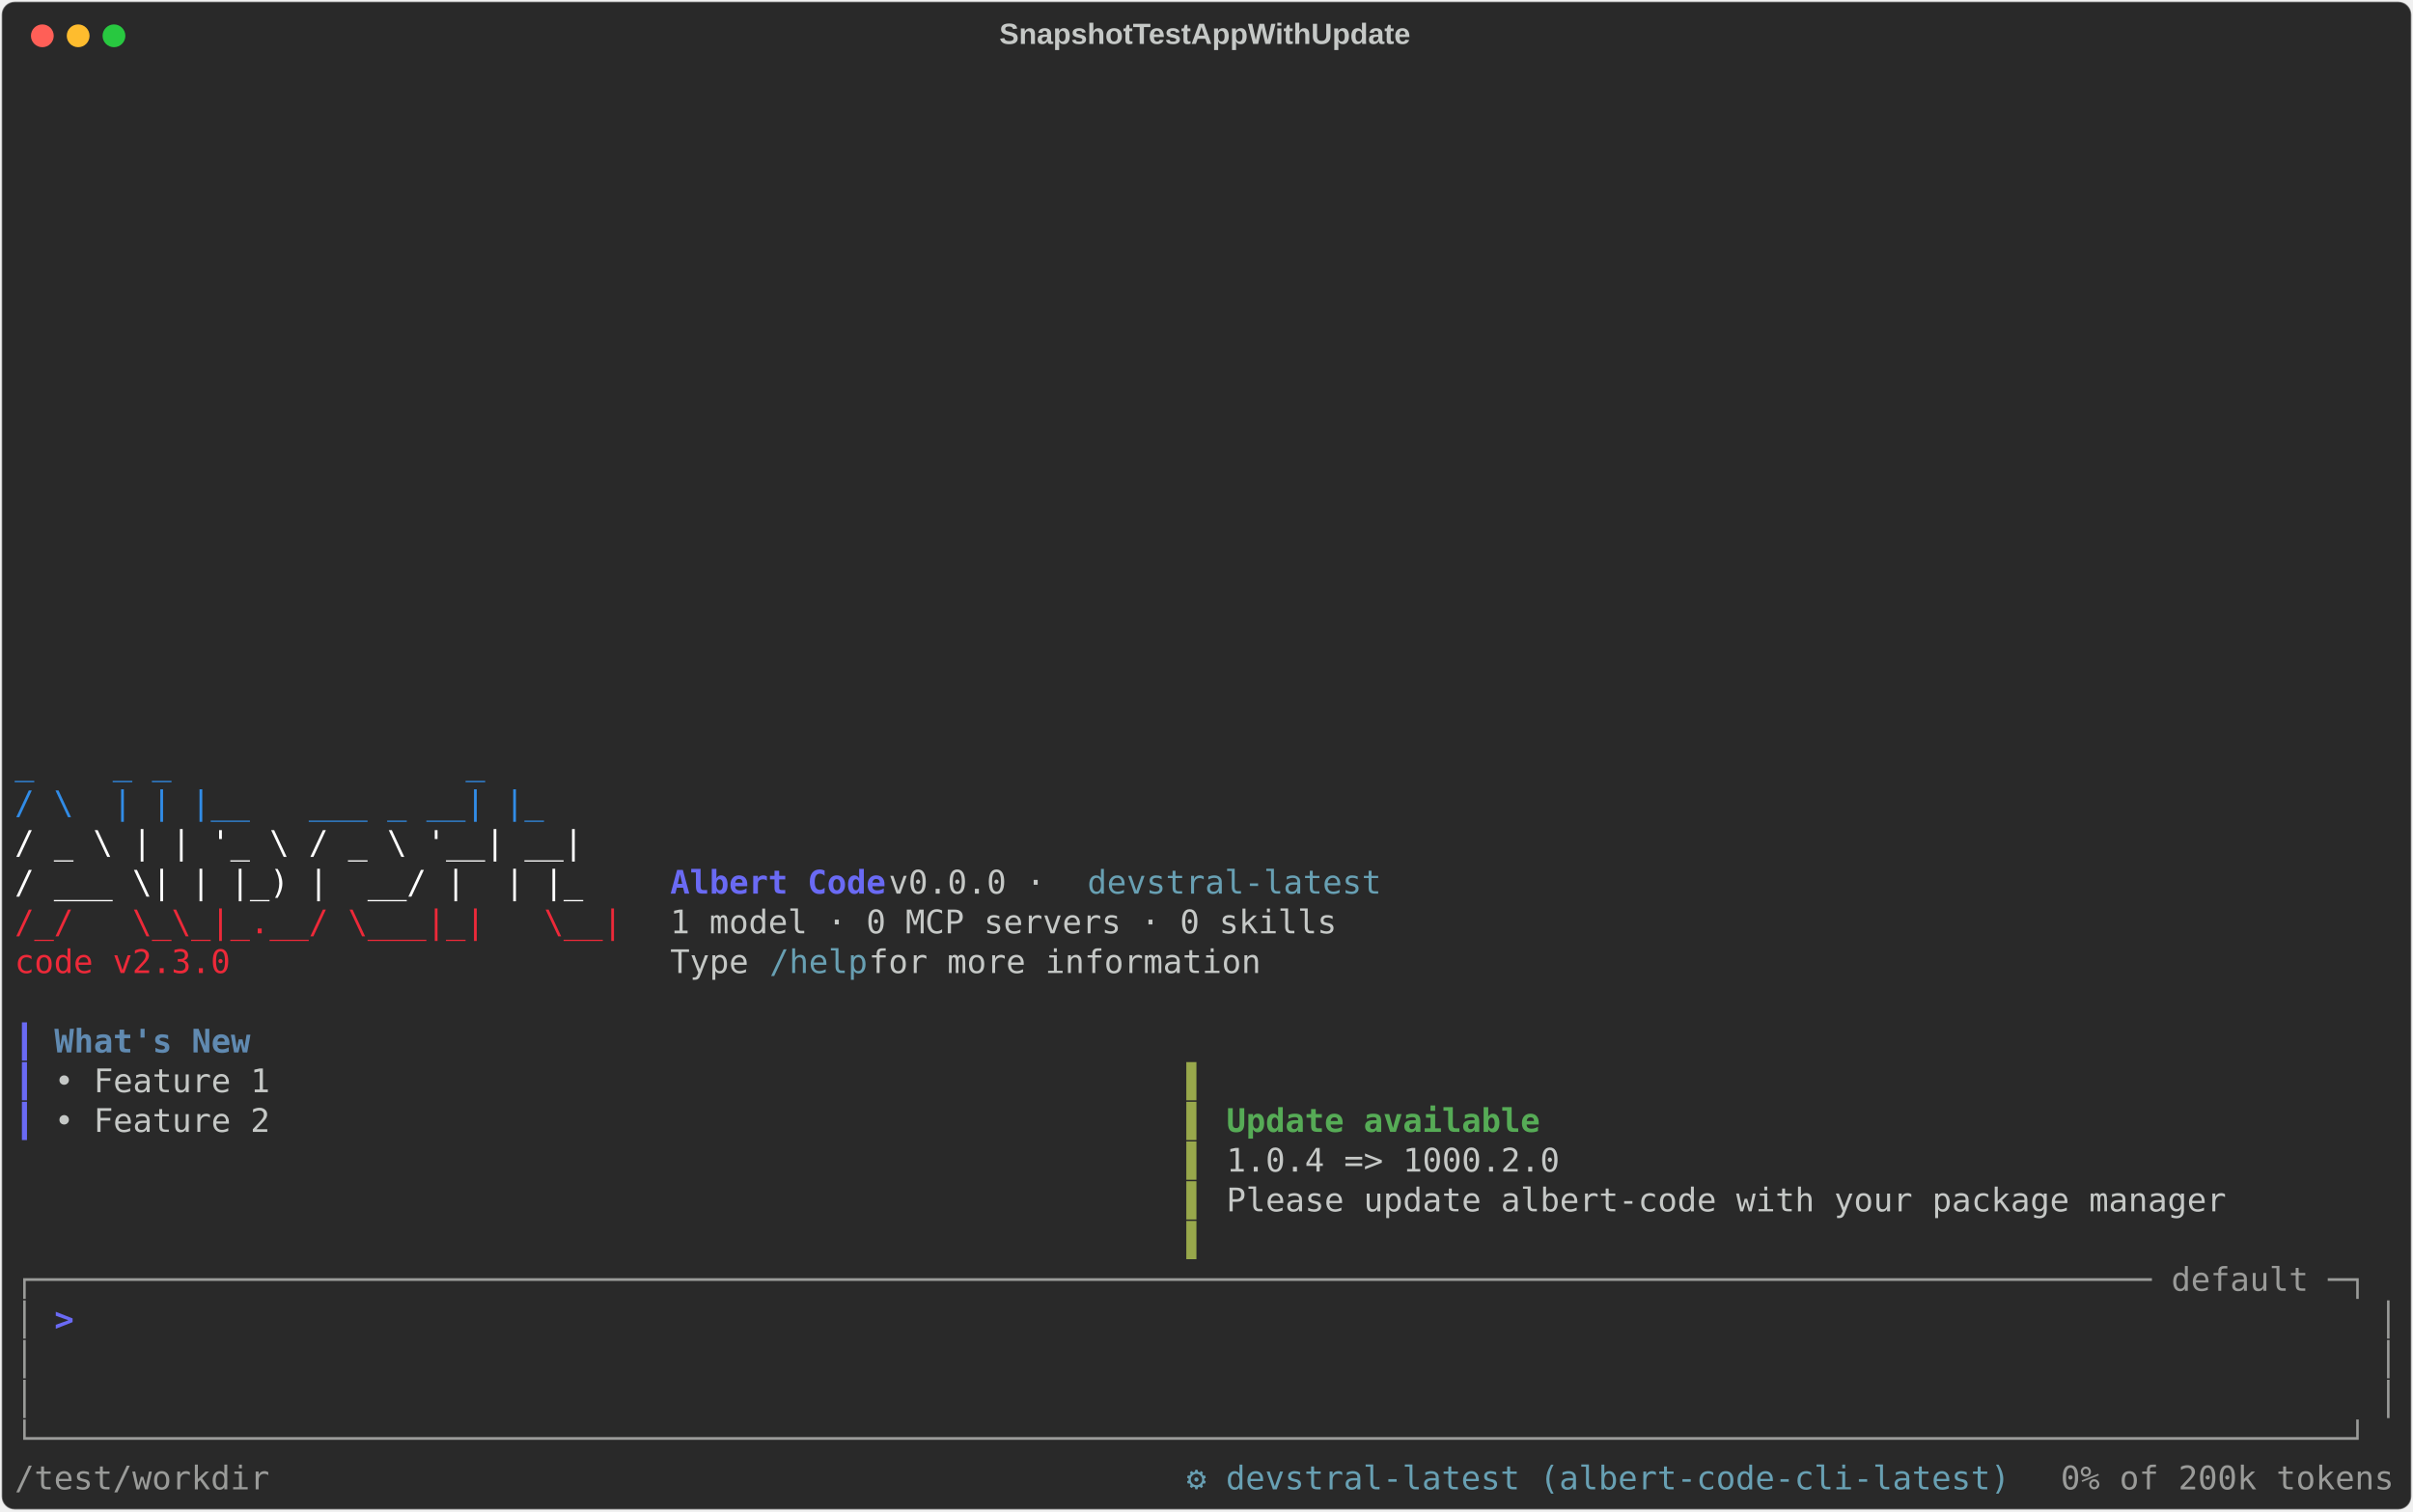
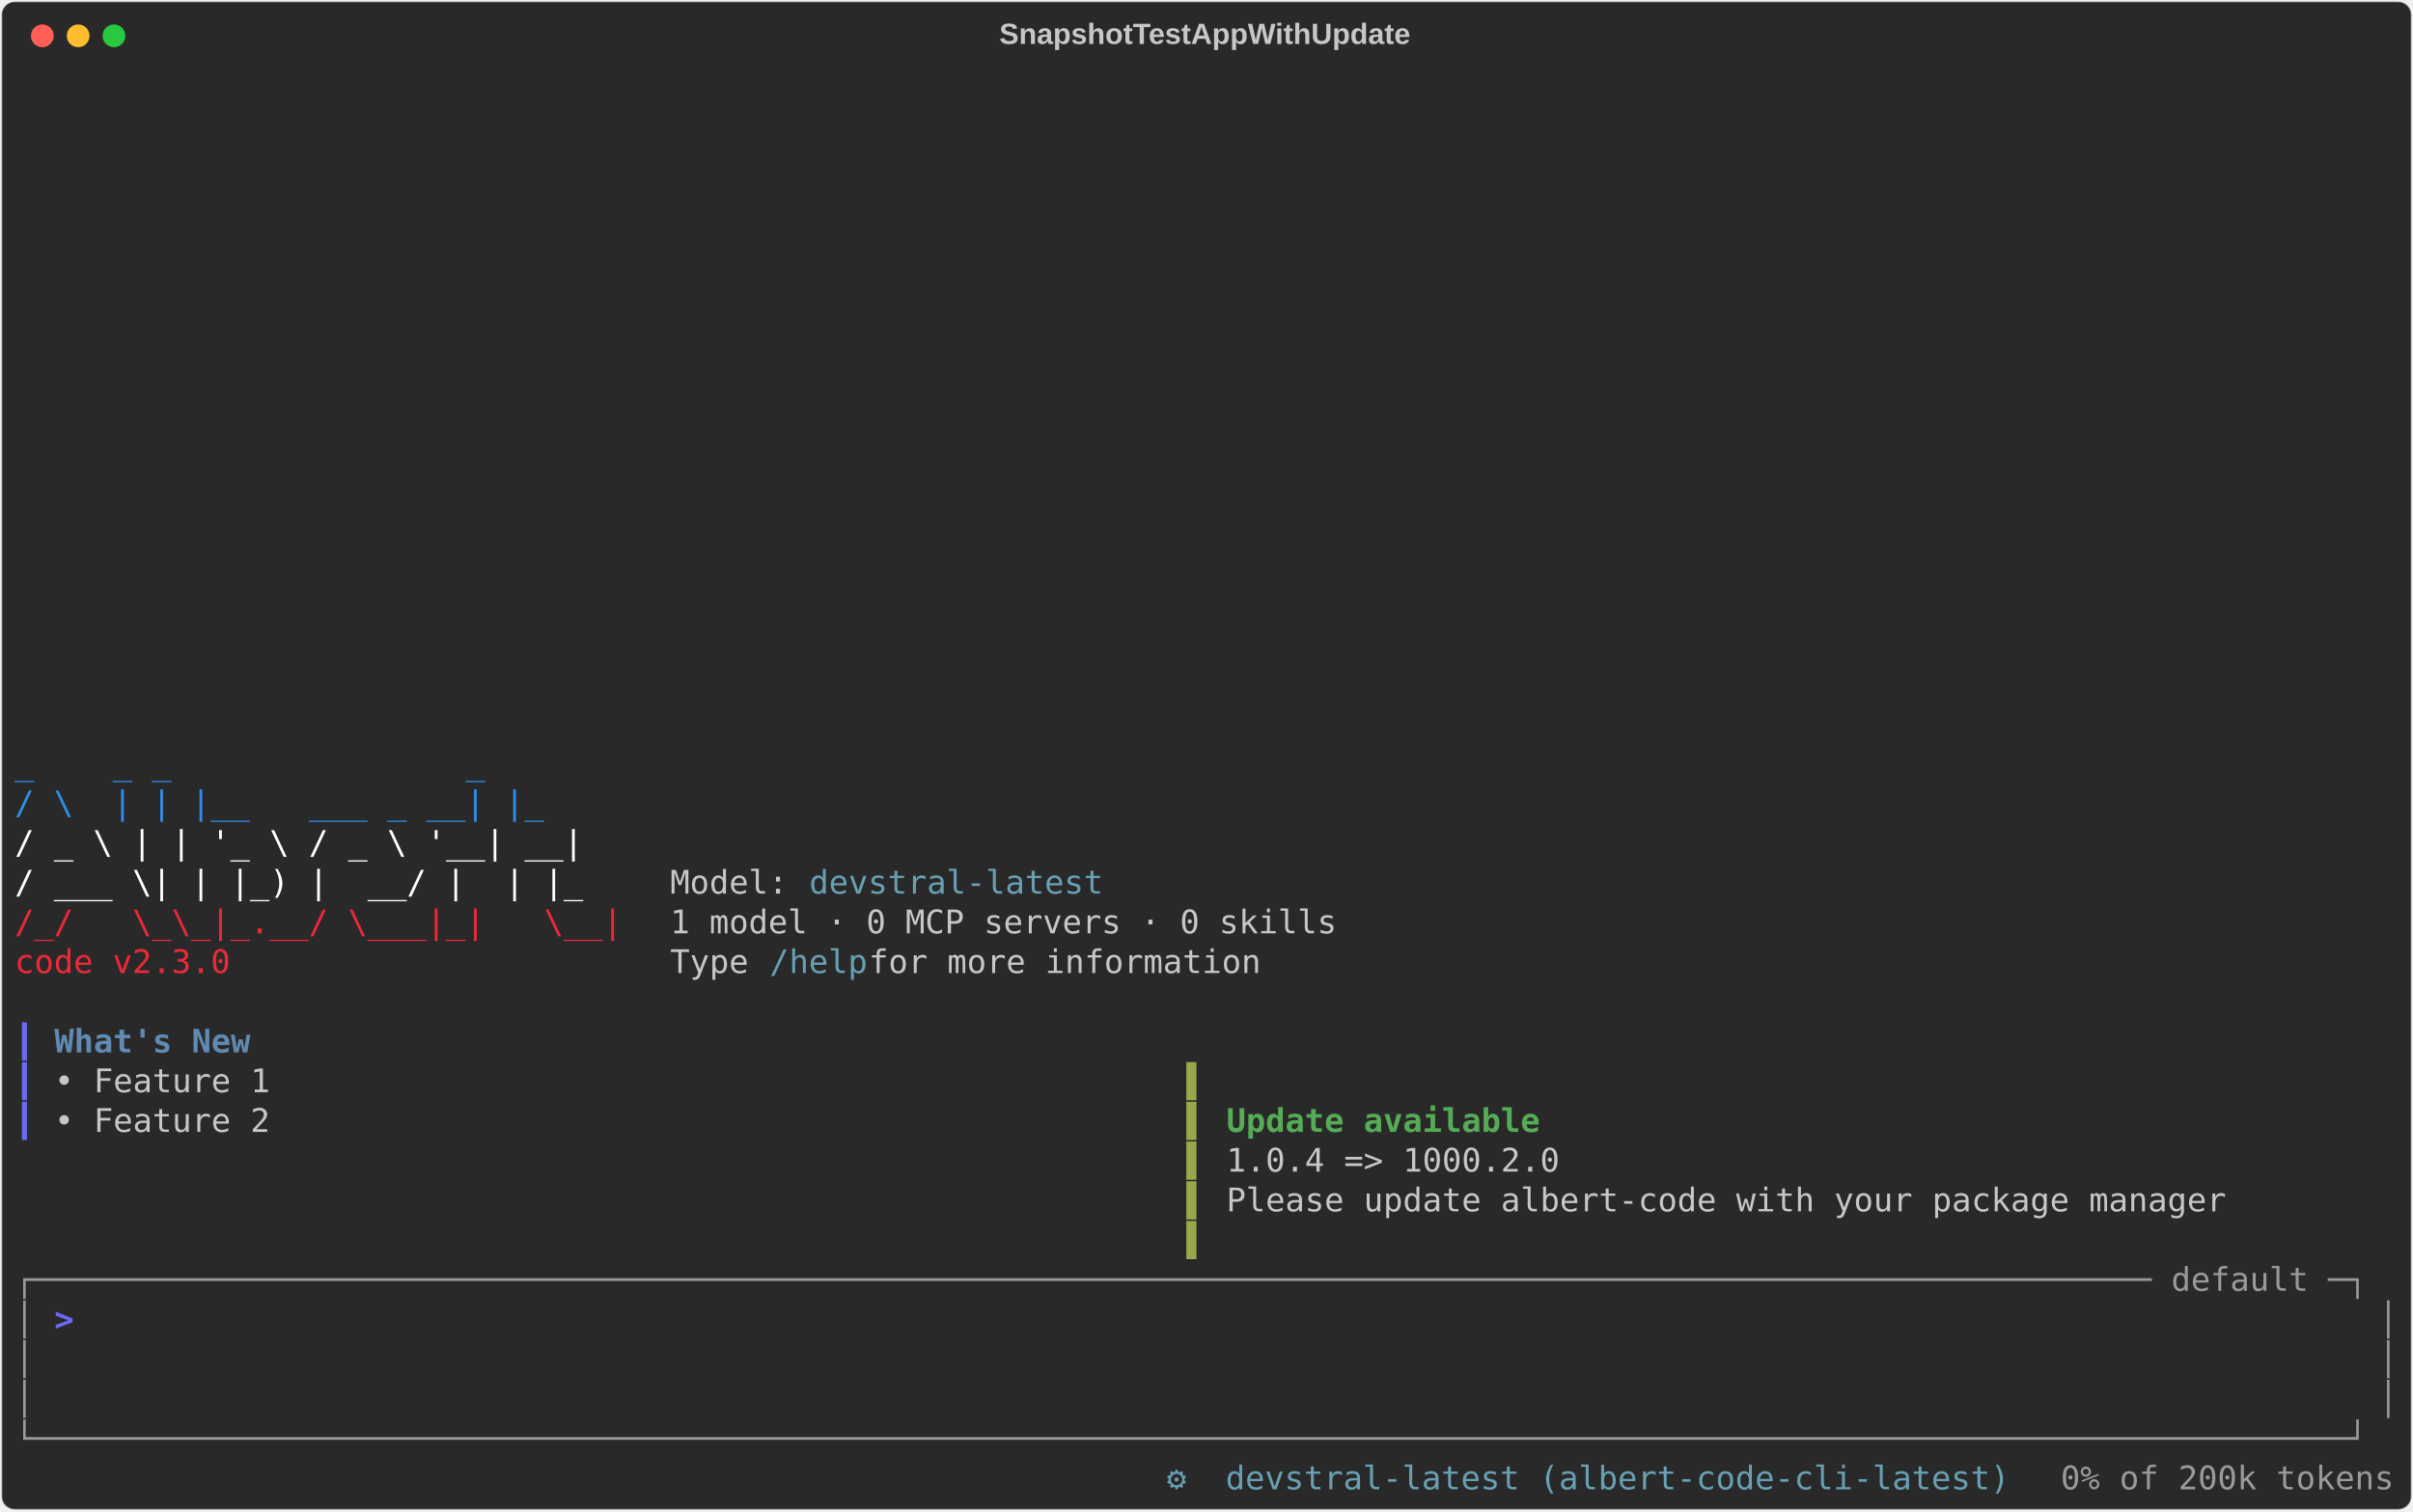
<svg xmlns="http://www.w3.org/2000/svg" class="rich-terminal" viewBox="0 0 1482 928.4">
  <style>

    @font-face {
        font-family: "Fira Code";
        src: local("FiraCode-Regular"),
                url("https://cdnjs.cloudflare.com/ajax/libs/firacode/6.2.0/woff2/FiraCode-Regular.woff2") format("woff2"),
                url("https://cdnjs.cloudflare.com/ajax/libs/firacode/6.2.0/woff/FiraCode-Regular.woff") format("woff");
        font-style: normal;
        font-weight: 400;
    }
    @font-face {
        font-family: "Fira Code";
        src: local("FiraCode-Bold"),
                url("https://cdnjs.cloudflare.com/ajax/libs/firacode/6.2.0/woff2/FiraCode-Bold.woff2") format("woff2"),
                url("https://cdnjs.cloudflare.com/ajax/libs/firacode/6.2.0/woff/FiraCode-Bold.woff") format("woff");
        font-style: bold;
        font-weight: 700;
    }

    .terminal-matrix {
        font-family: Fira Code, monospace;
        font-size: 20px;
        line-height: 24.4px;
        font-variant-east-asian: full-width;
    }

    .terminal-title {
        font-size: 18px;
        font-weight: bold;
        font-family: arial;
    }

    .terminal-r1 { fill: #c5c8c6 }
.terminal-r2 { fill: #318ce7 }
.terminal-r3 { fill: #ffffff }
- .terminal-r4 { fill: #6a6af4;font-weight: bold }
- .terminal-r5 { fill: #68a0b3 }
- .terminal-r6 { fill: #ed2939 }
- .terminal-r7 { fill: #6a6af4 }
- .terminal-r8 { fill: #608ab1;font-weight: bold }
- .terminal-r9 { fill: #98a84b }
- .terminal-r10 { fill: #56ab56;font-weight: bold }
- .terminal-r11 { fill: #9a9b99 }
+ .terminal-r4 { fill: #68a0b3 }
+ .terminal-r5 { fill: #ed2939 }
+ .terminal-r6 { fill: #6a6af4 }
+ .terminal-r7 { fill: #608ab1;font-weight: bold }
+ .terminal-r8 { fill: #98a84b }
+ .terminal-r9 { fill: #56ab56;font-weight: bold }
+ .terminal-r10 { fill: #9a9b99 }
+ .terminal-r11 { fill: #6a6af4;font-weight: bold }
    </style>
  <defs>
    <clipPath id="terminal-clip-terminal">
      <rect x="0" y="0" width="1463.0" height="877.4" />
    </clipPath>
    <clipPath id="terminal-line-0">
      <rect x="0" y="1.5" width="1464" height="24.65" />
    </clipPath>
    <clipPath id="terminal-line-1">
      <rect x="0" y="25.9" width="1464" height="24.65" />
    </clipPath>
    <clipPath id="terminal-line-2">
      <rect x="0" y="50.3" width="1464" height="24.65" />
    </clipPath>
    <clipPath id="terminal-line-3">
      <rect x="0" y="74.7" width="1464" height="24.65" />
    </clipPath>
    <clipPath id="terminal-line-4">
      <rect x="0" y="99.1" width="1464" height="24.65" />
    </clipPath>
    <clipPath id="terminal-line-5">
      <rect x="0" y="123.5" width="1464" height="24.65" />
    </clipPath>
    <clipPath id="terminal-line-6">
      <rect x="0" y="147.9" width="1464" height="24.65" />
    </clipPath>
    <clipPath id="terminal-line-7">
      <rect x="0" y="172.3" width="1464" height="24.65" />
    </clipPath>
    <clipPath id="terminal-line-8">
      <rect x="0" y="196.7" width="1464" height="24.65" />
    </clipPath>
    <clipPath id="terminal-line-9">
      <rect x="0" y="221.1" width="1464" height="24.65" />
    </clipPath>
    <clipPath id="terminal-line-10">
      <rect x="0" y="245.5" width="1464" height="24.65" />
    </clipPath>
    <clipPath id="terminal-line-11">
      <rect x="0" y="269.9" width="1464" height="24.65" />
    </clipPath>
    <clipPath id="terminal-line-12">
      <rect x="0" y="294.3" width="1464" height="24.65" />
    </clipPath>
    <clipPath id="terminal-line-13">
      <rect x="0" y="318.7" width="1464" height="24.65" />
    </clipPath>
    <clipPath id="terminal-line-14">
      <rect x="0" y="343.1" width="1464" height="24.65" />
    </clipPath>
    <clipPath id="terminal-line-15">
      <rect x="0" y="367.5" width="1464" height="24.65" />
    </clipPath>
    <clipPath id="terminal-line-16">
      <rect x="0" y="391.9" width="1464" height="24.65" />
    </clipPath>
    <clipPath id="terminal-line-17">
      <rect x="0" y="416.3" width="1464" height="24.65" />
    </clipPath>
    <clipPath id="terminal-line-18">
      <rect x="0" y="440.7" width="1464" height="24.65" />
    </clipPath>
    <clipPath id="terminal-line-19">
      <rect x="0" y="465.1" width="1464" height="24.65" />
    </clipPath>
    <clipPath id="terminal-line-20">
      <rect x="0" y="489.5" width="1464" height="24.65" />
    </clipPath>
    <clipPath id="terminal-line-21">
      <rect x="0" y="513.9" width="1464" height="24.65" />
    </clipPath>
    <clipPath id="terminal-line-22">
      <rect x="0" y="538.3" width="1464" height="24.65" />
    </clipPath>
    <clipPath id="terminal-line-23">
      <rect x="0" y="562.7" width="1464" height="24.65" />
    </clipPath>
    <clipPath id="terminal-line-24">
      <rect x="0" y="587.1" width="1464" height="24.65" />
    </clipPath>
    <clipPath id="terminal-line-25">
      <rect x="0" y="611.5" width="1464" height="24.65" />
    </clipPath>
    <clipPath id="terminal-line-26">
      <rect x="0" y="635.9" width="1464" height="24.65" />
    </clipPath>
    <clipPath id="terminal-line-27">
      <rect x="0" y="660.3" width="1464" height="24.65" />
    </clipPath>
    <clipPath id="terminal-line-28">
      <rect x="0" y="684.7" width="1464" height="24.65" />
    </clipPath>
    <clipPath id="terminal-line-29">
      <rect x="0" y="709.1" width="1464" height="24.65" />
    </clipPath>
    <clipPath id="terminal-line-30">
      <rect x="0" y="733.5" width="1464" height="24.65" />
    </clipPath>
    <clipPath id="terminal-line-31">
      <rect x="0" y="757.9" width="1464" height="24.65" />
    </clipPath>
    <clipPath id="terminal-line-32">
      <rect x="0" y="782.3" width="1464" height="24.65" />
    </clipPath>
    <clipPath id="terminal-line-33">
      <rect x="0" y="806.7" width="1464" height="24.65" />
    </clipPath>
    <clipPath id="terminal-line-34">
      <rect x="0" y="831.1" width="1464" height="24.65" />
    </clipPath>
  </defs>
  <rect fill="#292929" stroke="rgba(255,255,255,0.35)" stroke-width="1" x="1" y="1" width="1480" height="926.4" rx="8" />
  <text class="terminal-title" fill="#c5c8c6" text-anchor="middle" x="740" y="27">SnapshotTestAppWithUpdate</text>
  <g transform="translate(26,22)">
    <circle cx="0" cy="0" r="7" fill="#ff5f57" />
    <circle cx="22" cy="0" r="7" fill="#febc2e" />
    <circle cx="44" cy="0" r="7" fill="#28c840" />
  </g>
  <g transform="translate(9, 41)" clip-path="url(#terminal-clip-terminal)">
    <g class="terminal-matrix">
      <text class="terminal-r1" x="1464" y="20" textLength="12.2" clip-path="url(#terminal-line-0)">
</text>
      <text class="terminal-r1" x="1464" y="44.4" textLength="12.2" clip-path="url(#terminal-line-1)">
</text>
      <text class="terminal-r1" x="1464" y="68.8" textLength="12.2" clip-path="url(#terminal-line-2)">
</text>
      <text class="terminal-r1" x="1464" y="93.2" textLength="12.2" clip-path="url(#terminal-line-3)">
</text>
      <text class="terminal-r1" x="1464" y="117.6" textLength="12.2" clip-path="url(#terminal-line-4)">
</text>
      <text class="terminal-r1" x="1464" y="142" textLength="12.2" clip-path="url(#terminal-line-5)">
</text>
      <text class="terminal-r1" x="1464" y="166.4" textLength="12.2" clip-path="url(#terminal-line-6)">
</text>
      <text class="terminal-r1" x="1464" y="190.8" textLength="12.2" clip-path="url(#terminal-line-7)">
</text>
      <text class="terminal-r1" x="1464" y="215.2" textLength="12.2" clip-path="url(#terminal-line-8)">
</text>
      <text class="terminal-r1" x="1464" y="239.6" textLength="12.2" clip-path="url(#terminal-line-9)">
</text>
      <text class="terminal-r1" x="1464" y="264" textLength="12.2" clip-path="url(#terminal-line-10)">
</text>
      <text class="terminal-r1" x="1464" y="288.4" textLength="12.2" clip-path="url(#terminal-line-11)">
</text>
      <text class="terminal-r1" x="1464" y="312.8" textLength="12.2" clip-path="url(#terminal-line-12)">
</text>
      <text class="terminal-r1" x="1464" y="337.2" textLength="12.2" clip-path="url(#terminal-line-13)">
</text>
      <text class="terminal-r1" x="1464" y="361.6" textLength="12.2" clip-path="url(#terminal-line-14)">
</text>
      <text class="terminal-r1" x="1464" y="386" textLength="12.2" clip-path="url(#terminal-line-15)">
</text>
      <text class="terminal-r1" x="1464" y="410.4" textLength="12.2" clip-path="url(#terminal-line-16)">
</text>
      <text class="terminal-r2" x="0" y="434.8" textLength="378.2" clip-path="url(#terminal-line-17)">    _    _ _               _   </text>
      <text class="terminal-r1" x="1464" y="434.8" textLength="12.2" clip-path="url(#terminal-line-17)">
</text>
      <text class="terminal-r2" x="0" y="459.2" textLength="378.2" clip-path="url(#terminal-line-18)">   / \  | | |__   ___ _ __| |_ </text>
      <text class="terminal-r1" x="1464" y="459.2" textLength="12.2" clip-path="url(#terminal-line-18)">
</text>
      <text class="terminal-r3" x="0" y="483.6" textLength="378.2" clip-path="url(#terminal-line-19)">  / _ \ | | '_ \ / _ \ '__| __|</text>
      <text class="terminal-r1" x="1464" y="483.6" textLength="12.2" clip-path="url(#terminal-line-19)">
</text>
      <text class="terminal-r3" x="0" y="508" textLength="378.2" clip-path="url(#terminal-line-20)"> / ___ \| | |_) |  __/ |  | |_ </text>
-       <text class="terminal-r4" x="402.6" y="508" textLength="134.2" clip-path="url(#terminal-line-20)">Albert Code</text>
-       <text class="terminal-r1" x="536.8" y="508" textLength="122" clip-path="url(#terminal-line-20)"> v0.0.0 · </text>
-       <text class="terminal-r5" x="658.8" y="508" textLength="183" clip-path="url(#terminal-line-20)">devstral-latest</text>
+       <text class="terminal-r1" x="402.6" y="508" textLength="85.4" clip-path="url(#terminal-line-20)">Model: </text>
+       <text class="terminal-r4" x="488" y="508" textLength="183" clip-path="url(#terminal-line-20)">devstral-latest</text>
      <text class="terminal-r1" x="1464" y="508" textLength="12.2" clip-path="url(#terminal-line-20)">
</text>
-       <text class="terminal-r6" x="0" y="532.4" textLength="378.2" clip-path="url(#terminal-line-21)">/_/   \_\_|_.__/ \___|_|   \__|</text>
+       <text class="terminal-r5" x="0" y="532.4" textLength="378.2" clip-path="url(#terminal-line-21)">/_/   \_\_|_.__/ \___|_|   \__|</text>
      <text class="terminal-r1" x="402.6" y="532.4" textLength="414.8" clip-path="url(#terminal-line-21)">1 model · 0 MCP servers · 0 skills</text>
      <text class="terminal-r1" x="1464" y="532.4" textLength="12.2" clip-path="url(#terminal-line-21)">
</text>
-       <text class="terminal-r6" x="0" y="556.8" textLength="353.8" clip-path="url(#terminal-line-22)">                  code v2.3.0</text>
+       <text class="terminal-r5" x="0" y="556.8" textLength="353.8" clip-path="url(#terminal-line-22)">                  code v2.3.0</text>
      <text class="terminal-r1" x="402.6" y="556.8" textLength="61" clip-path="url(#terminal-line-22)">Type </text>
-       <text class="terminal-r5" x="463.6" y="556.8" textLength="61" clip-path="url(#terminal-line-22)">/help</text>
+       <text class="terminal-r4" x="463.6" y="556.8" textLength="61" clip-path="url(#terminal-line-22)">/help</text>
      <text class="terminal-r1" x="524.6" y="556.8" textLength="256.2" clip-path="url(#terminal-line-22)"> for more information</text>
      <text class="terminal-r1" x="1464" y="556.8" textLength="12.2" clip-path="url(#terminal-line-22)">
</text>
      <text class="terminal-r1" x="1464" y="581.2" textLength="12.2" clip-path="url(#terminal-line-23)">
</text>
-       <text class="terminal-r7" x="0" y="605.6" textLength="12.2" clip-path="url(#terminal-line-24)">┃</text>
-       <text class="terminal-r8" x="24.4" y="605.6" textLength="122" clip-path="url(#terminal-line-24)">What's New</text>
+       <text class="terminal-r6" x="0" y="605.6" textLength="12.2" clip-path="url(#terminal-line-24)">┃</text>
+       <text class="terminal-r7" x="24.4" y="605.6" textLength="122" clip-path="url(#terminal-line-24)">What's New</text>
      <text class="terminal-r1" x="1464" y="605.6" textLength="12.2" clip-path="url(#terminal-line-24)">
</text>
-       <text class="terminal-r7" x="0" y="630" textLength="12.2" clip-path="url(#terminal-line-25)">┃</text>
+       <text class="terminal-r6" x="0" y="630" textLength="12.2" clip-path="url(#terminal-line-25)">┃</text>
      <text class="terminal-r1" x="24.4" y="630" textLength="134.2" clip-path="url(#terminal-line-25)">• Feature 1</text>
-       <text class="terminal-r9" x="719.8" y="630" textLength="12.2" clip-path="url(#terminal-line-25)">▌</text>
+       <text class="terminal-r8" x="719.8" y="630" textLength="12.2" clip-path="url(#terminal-line-25)">▌</text>
      <text class="terminal-r1" x="1464" y="630" textLength="12.2" clip-path="url(#terminal-line-25)">
</text>
-       <text class="terminal-r7" x="0" y="654.4" textLength="12.2" clip-path="url(#terminal-line-26)">┃</text>
+       <text class="terminal-r6" x="0" y="654.4" textLength="12.2" clip-path="url(#terminal-line-26)">┃</text>
      <text class="terminal-r1" x="24.4" y="654.4" textLength="134.2" clip-path="url(#terminal-line-26)">• Feature 2</text>
-       <text class="terminal-r9" x="719.8" y="654.4" textLength="12.2" clip-path="url(#terminal-line-26)">▌</text>
-       <text class="terminal-r10" x="744.2" y="654.4" textLength="195.2" clip-path="url(#terminal-line-26)">Update available</text>
+       <text class="terminal-r8" x="719.8" y="654.4" textLength="12.2" clip-path="url(#terminal-line-26)">▌</text>
+       <text class="terminal-r9" x="744.2" y="654.4" textLength="195.2" clip-path="url(#terminal-line-26)">Update available</text>
      <text class="terminal-r1" x="1464" y="654.4" textLength="12.2" clip-path="url(#terminal-line-26)">
</text>
-       <text class="terminal-r9" x="719.8" y="678.8" textLength="12.2" clip-path="url(#terminal-line-27)">▌</text>
+       <text class="terminal-r8" x="719.8" y="678.8" textLength="12.2" clip-path="url(#terminal-line-27)">▌</text>
      <text class="terminal-r1" x="744.2" y="678.8" textLength="207.4" clip-path="url(#terminal-line-27)">1.0.4 =&gt; 1000.2.0</text>
      <text class="terminal-r1" x="1464" y="678.8" textLength="12.2" clip-path="url(#terminal-line-27)">
</text>
-       <text class="terminal-r9" x="719.8" y="703.2" textLength="12.2" clip-path="url(#terminal-line-28)">▌</text>
+       <text class="terminal-r8" x="719.8" y="703.2" textLength="12.2" clip-path="url(#terminal-line-28)">▌</text>
      <text class="terminal-r1" x="744.2" y="703.2" textLength="622.2" clip-path="url(#terminal-line-28)">Please update albert-code with your package manager</text>
      <text class="terminal-r1" x="1464" y="703.2" textLength="12.2" clip-path="url(#terminal-line-28)">
</text>
-       <text class="terminal-r9" x="719.8" y="727.6" textLength="12.2" clip-path="url(#terminal-line-29)">▌</text>
+       <text class="terminal-r8" x="719.8" y="727.6" textLength="12.2" clip-path="url(#terminal-line-29)">▌</text>
      <text class="terminal-r1" x="1464" y="727.6" textLength="12.2" clip-path="url(#terminal-line-29)">
</text>
-       <text class="terminal-r11" x="0" y="752" textLength="1464" clip-path="url(#terminal-line-30)">┌──────────────────────────────────────────────────────────────────────────────────────────────────────────── default ─┐</text>
+       <text class="terminal-r10" x="0" y="752" textLength="1464" clip-path="url(#terminal-line-30)">┌──────────────────────────────────────────────────────────────────────────────────────────────────────────── default ─┐</text>
      <text class="terminal-r1" x="1464" y="752" textLength="12.2" clip-path="url(#terminal-line-30)">
</text>
-       <text class="terminal-r11" x="0" y="776.4" textLength="12.2" clip-path="url(#terminal-line-31)">│</text>
-       <text class="terminal-r4" x="24.4" y="776.4" textLength="12.2" clip-path="url(#terminal-line-31)">&gt;</text>
-       <text class="terminal-r11" x="1451.8" y="776.4" textLength="12.2" clip-path="url(#terminal-line-31)">│</text>
+       <text class="terminal-r10" x="0" y="776.4" textLength="12.2" clip-path="url(#terminal-line-31)">│</text>
+       <text class="terminal-r11" x="24.4" y="776.4" textLength="12.2" clip-path="url(#terminal-line-31)">&gt;</text>
+       <text class="terminal-r10" x="1451.8" y="776.4" textLength="12.2" clip-path="url(#terminal-line-31)">│</text>
      <text class="terminal-r1" x="1464" y="776.4" textLength="12.2" clip-path="url(#terminal-line-31)">
</text>
-       <text class="terminal-r11" x="0" y="800.8" textLength="12.2" clip-path="url(#terminal-line-32)">│</text>
-       <text class="terminal-r11" x="1451.8" y="800.8" textLength="12.2" clip-path="url(#terminal-line-32)">│</text>
+       <text class="terminal-r10" x="0" y="800.8" textLength="12.2" clip-path="url(#terminal-line-32)">│</text>
+       <text class="terminal-r10" x="1451.8" y="800.8" textLength="12.2" clip-path="url(#terminal-line-32)">│</text>
      <text class="terminal-r1" x="1464" y="800.8" textLength="12.2" clip-path="url(#terminal-line-32)">
</text>
-       <text class="terminal-r11" x="0" y="825.2" textLength="12.2" clip-path="url(#terminal-line-33)">│</text>
-       <text class="terminal-r11" x="1451.8" y="825.2" textLength="12.2" clip-path="url(#terminal-line-33)">│</text>
+       <text class="terminal-r10" x="0" y="825.2" textLength="12.2" clip-path="url(#terminal-line-33)">│</text>
+       <text class="terminal-r10" x="1451.8" y="825.2" textLength="12.2" clip-path="url(#terminal-line-33)">│</text>
      <text class="terminal-r1" x="1464" y="825.2" textLength="12.2" clip-path="url(#terminal-line-33)">
</text>
-       <text class="terminal-r11" x="0" y="849.6" textLength="1464" clip-path="url(#terminal-line-34)">└──────────────────────────────────────────────────────────────────────────────────────────────────────────────────────┘</text>
+       <text class="terminal-r10" x="0" y="849.6" textLength="1464" clip-path="url(#terminal-line-34)">└──────────────────────────────────────────────────────────────────────────────────────────────────────────────────────┘</text>
      <text class="terminal-r1" x="1464" y="849.6" textLength="12.2" clip-path="url(#terminal-line-34)">
</text>
-       <text class="terminal-r11" x="0" y="874" textLength="158.6" clip-path="url(#terminal-line-35)">/test/workdir</text>
-       <text class="terminal-r5" x="719.8" y="874" textLength="512.4" clip-path="url(#terminal-line-35)">⚙ devstral-latest (albert-code-cli-latest)</text>
-       <text class="terminal-r11" x="1256.6" y="874" textLength="207.4" clip-path="url(#terminal-line-35)">0% of 200k tokens</text>
+       <text class="terminal-r4" x="707.6" y="874" textLength="524.6" clip-path="url(#terminal-line-35)">⚙  devstral-latest (albert-code-cli-latest)</text>
+       <text class="terminal-r10" x="1256.6" y="874" textLength="207.4" clip-path="url(#terminal-line-35)">0% of 200k tokens</text>
    </g>
  </g>
</svg>
